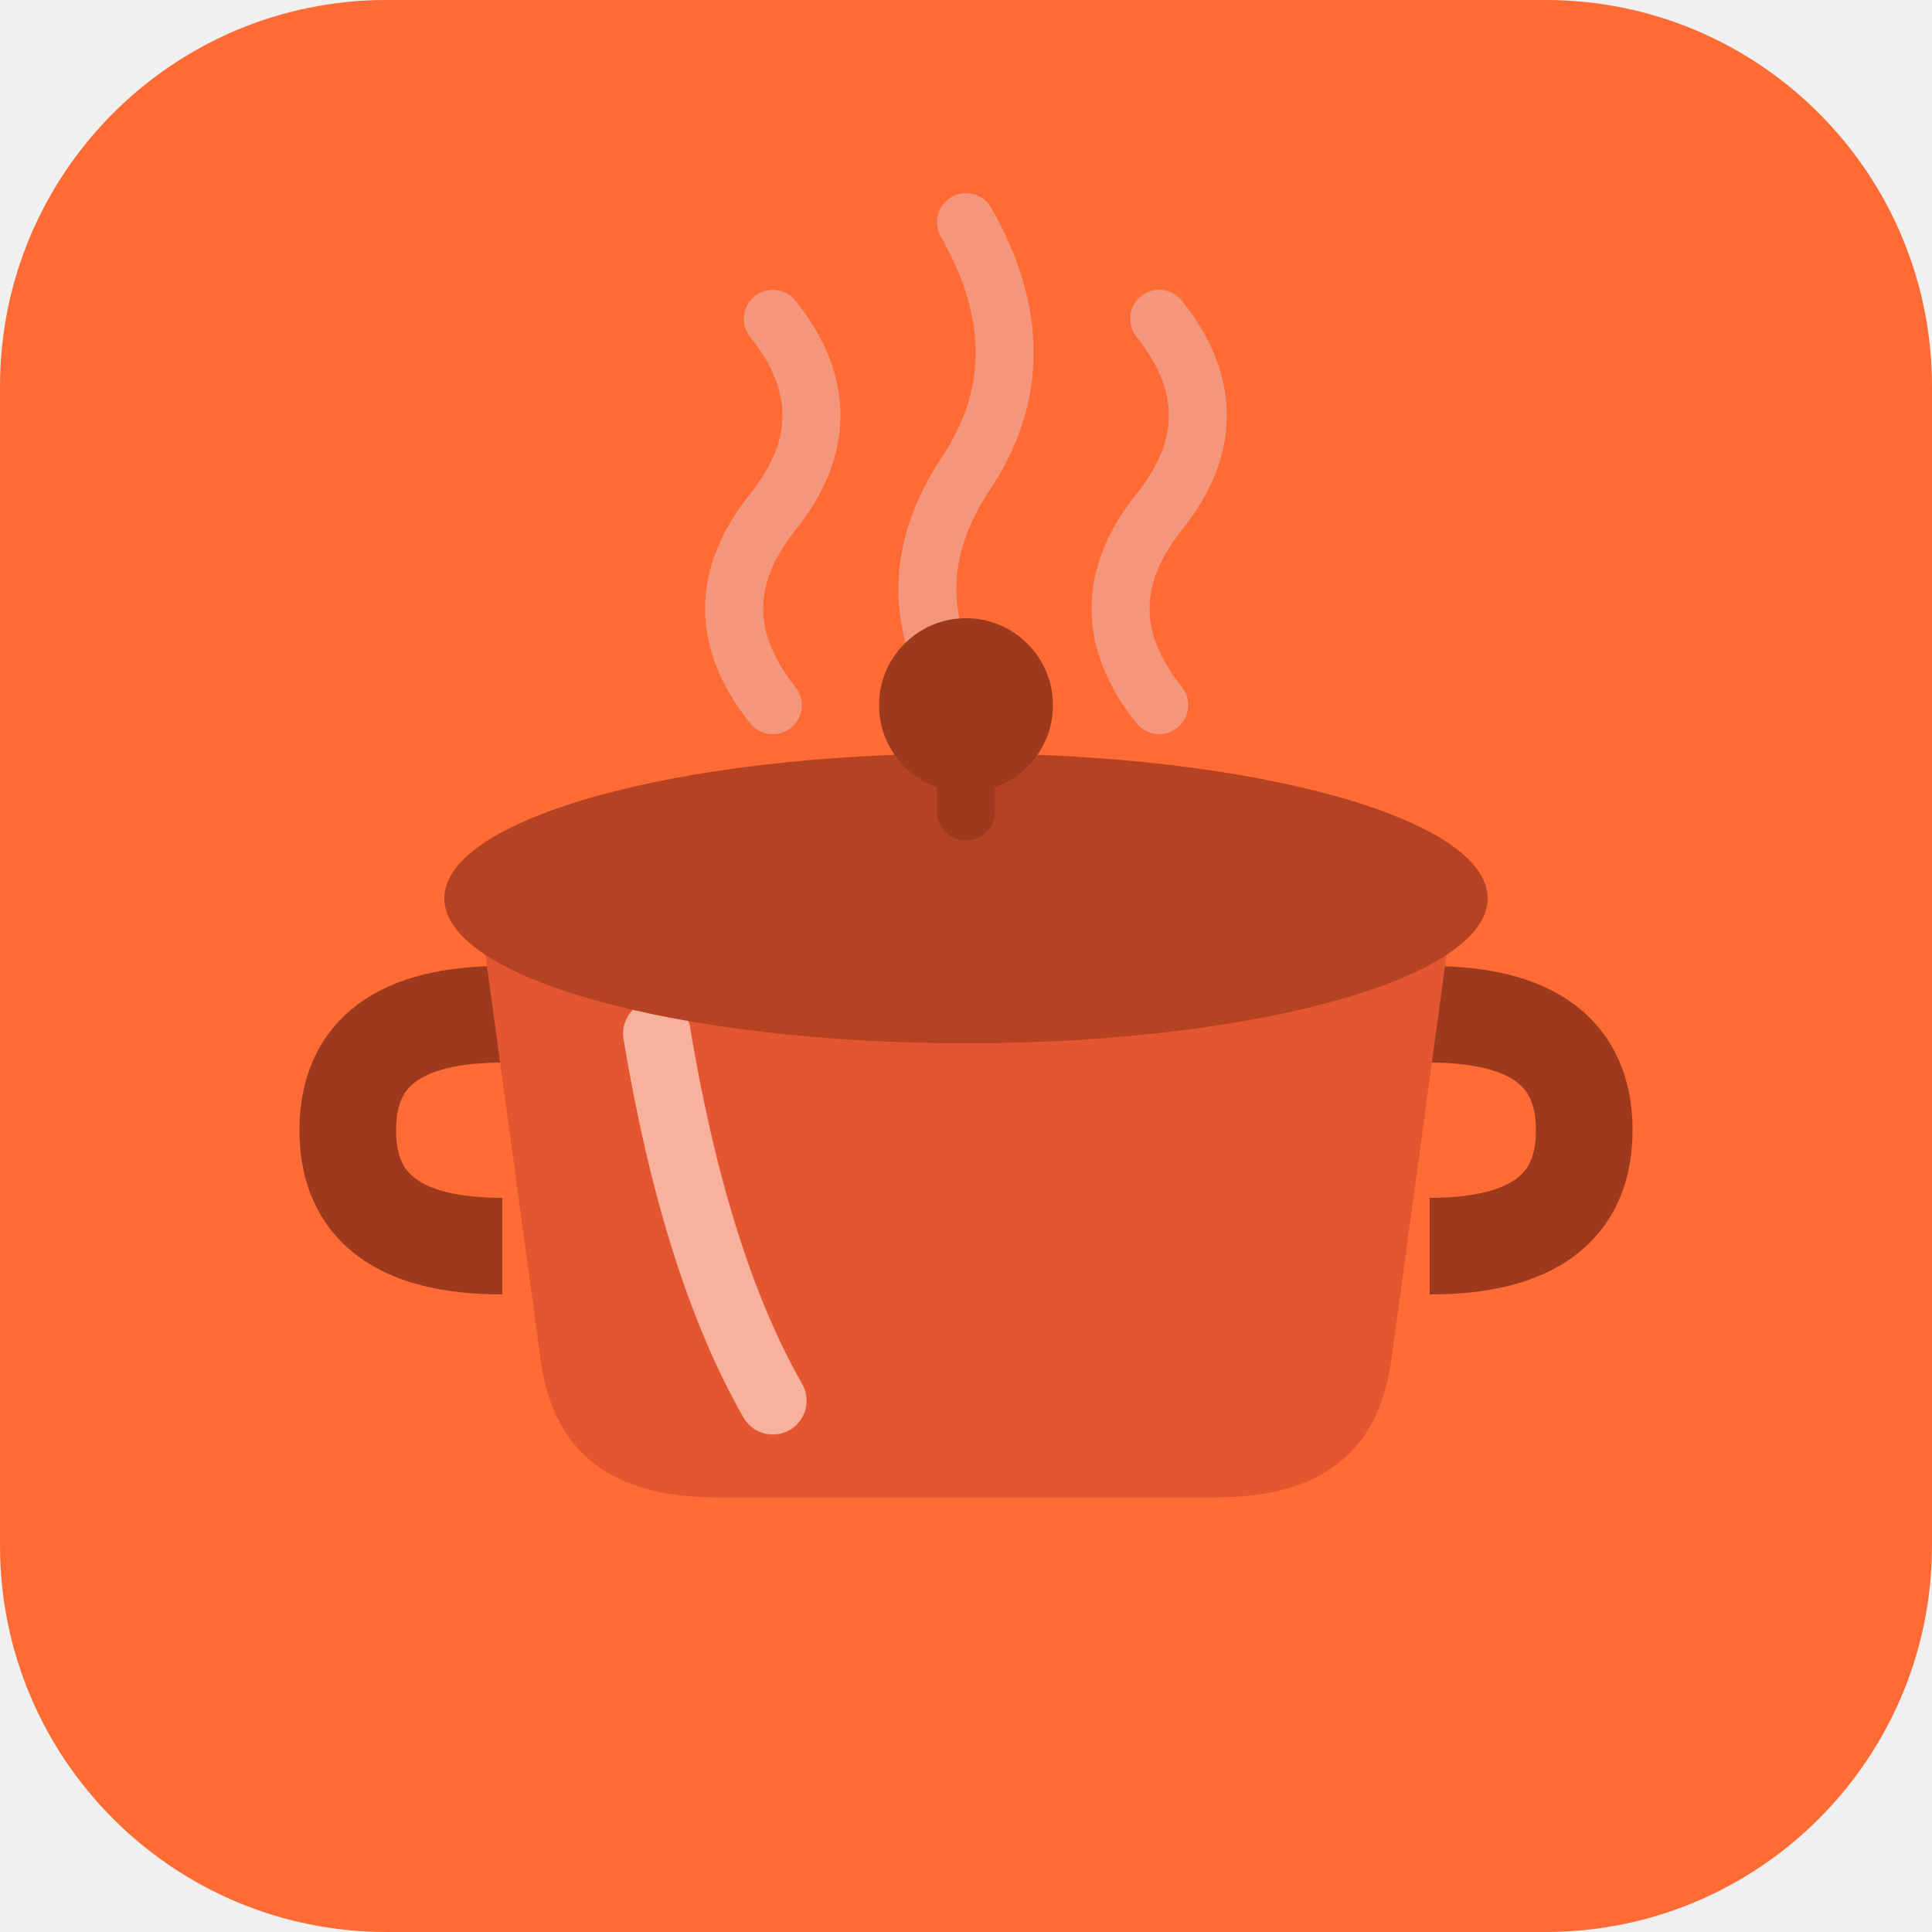
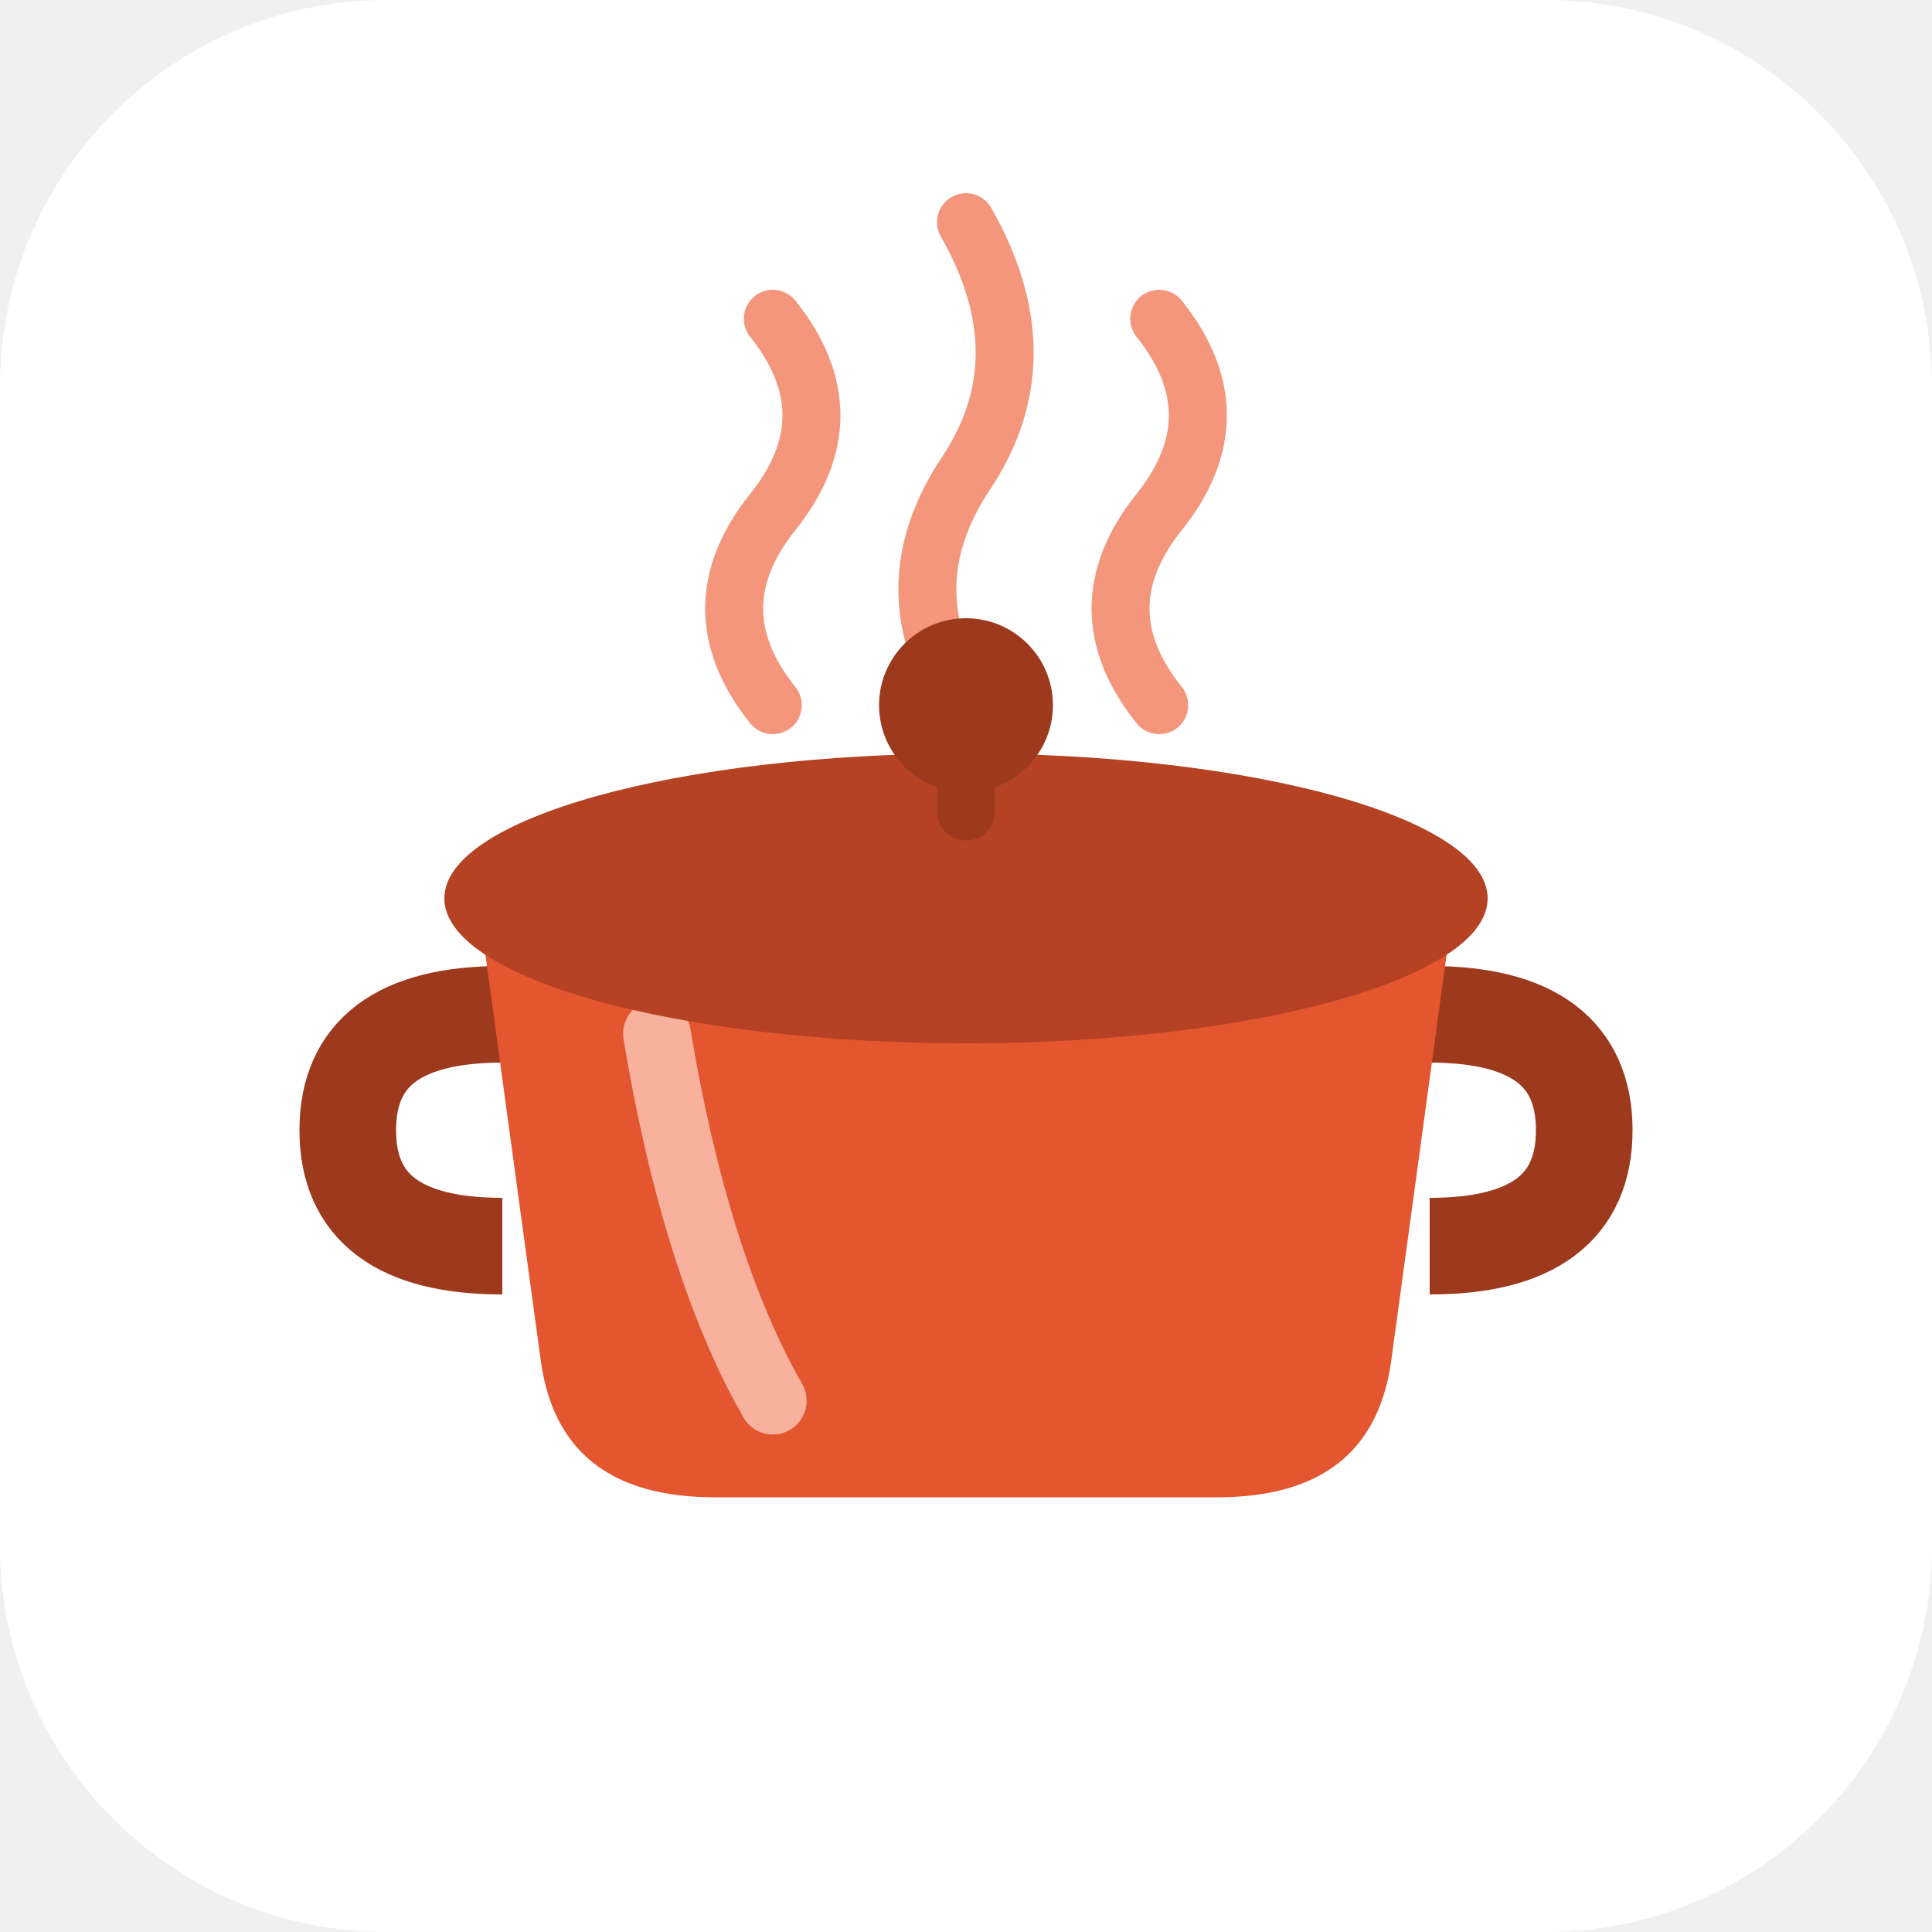
<svg xmlns="http://www.w3.org/2000/svg" viewBox="0 0 80 80" width="100%" height="100%">
-   <rect width="80" height="80" rx="16" fill="#FF6B35" />
+   <rect width="80" height="80" rx="16" fill="#ffffff" />
  <g transform="translate(8, 10) scale(0.8)">
    <g class="steam" stroke="#f3967c" stroke-linecap="round" fill="none" stroke-width="3">
      <path d="M30 24 q-4 -5 0 -10 q4 -5 0 -10" />
      <path d="M40 24 q-4 -6 0 -12 q4 -6 0 -13" />
      <path d="M50 24 q-4 -5 0 -10 q4 -5 0 -10" />
    </g>
    <path class="rim" d="M16 40 q-8 0 -8 6 q0 6 8 6" fill="none" stroke="#9d391d" stroke-width="5" />
    <path class="rim" d="M64 40 q8 0 8 6 q0 6 -8 6" fill="none" stroke="#9d391d" stroke-width="5" />
    <path class="body" d="M15 36 H65 L62 58 Q61 65 53 65 H27 Q19 65 18 58 Z" fill="#e3562f" />
    <path class="shine" d="M24 41 Q26 53 30 60" fill="none" stroke="#fdcfc2" stroke-width="3.5" stroke-linecap="round" opacity="0.75" />
    <ellipse class="lid" cx="40" cy="34" rx="27" ry="7.5" fill="#b44223" />
    <rect class="rim-rect" x="38.5" y="25" width="3" height="6" rx="1.5" fill="#9d391d" />
    <circle class="knob" cx="40" cy="24" r="4.5" fill="#9d391d" />
  </g>
</svg>
